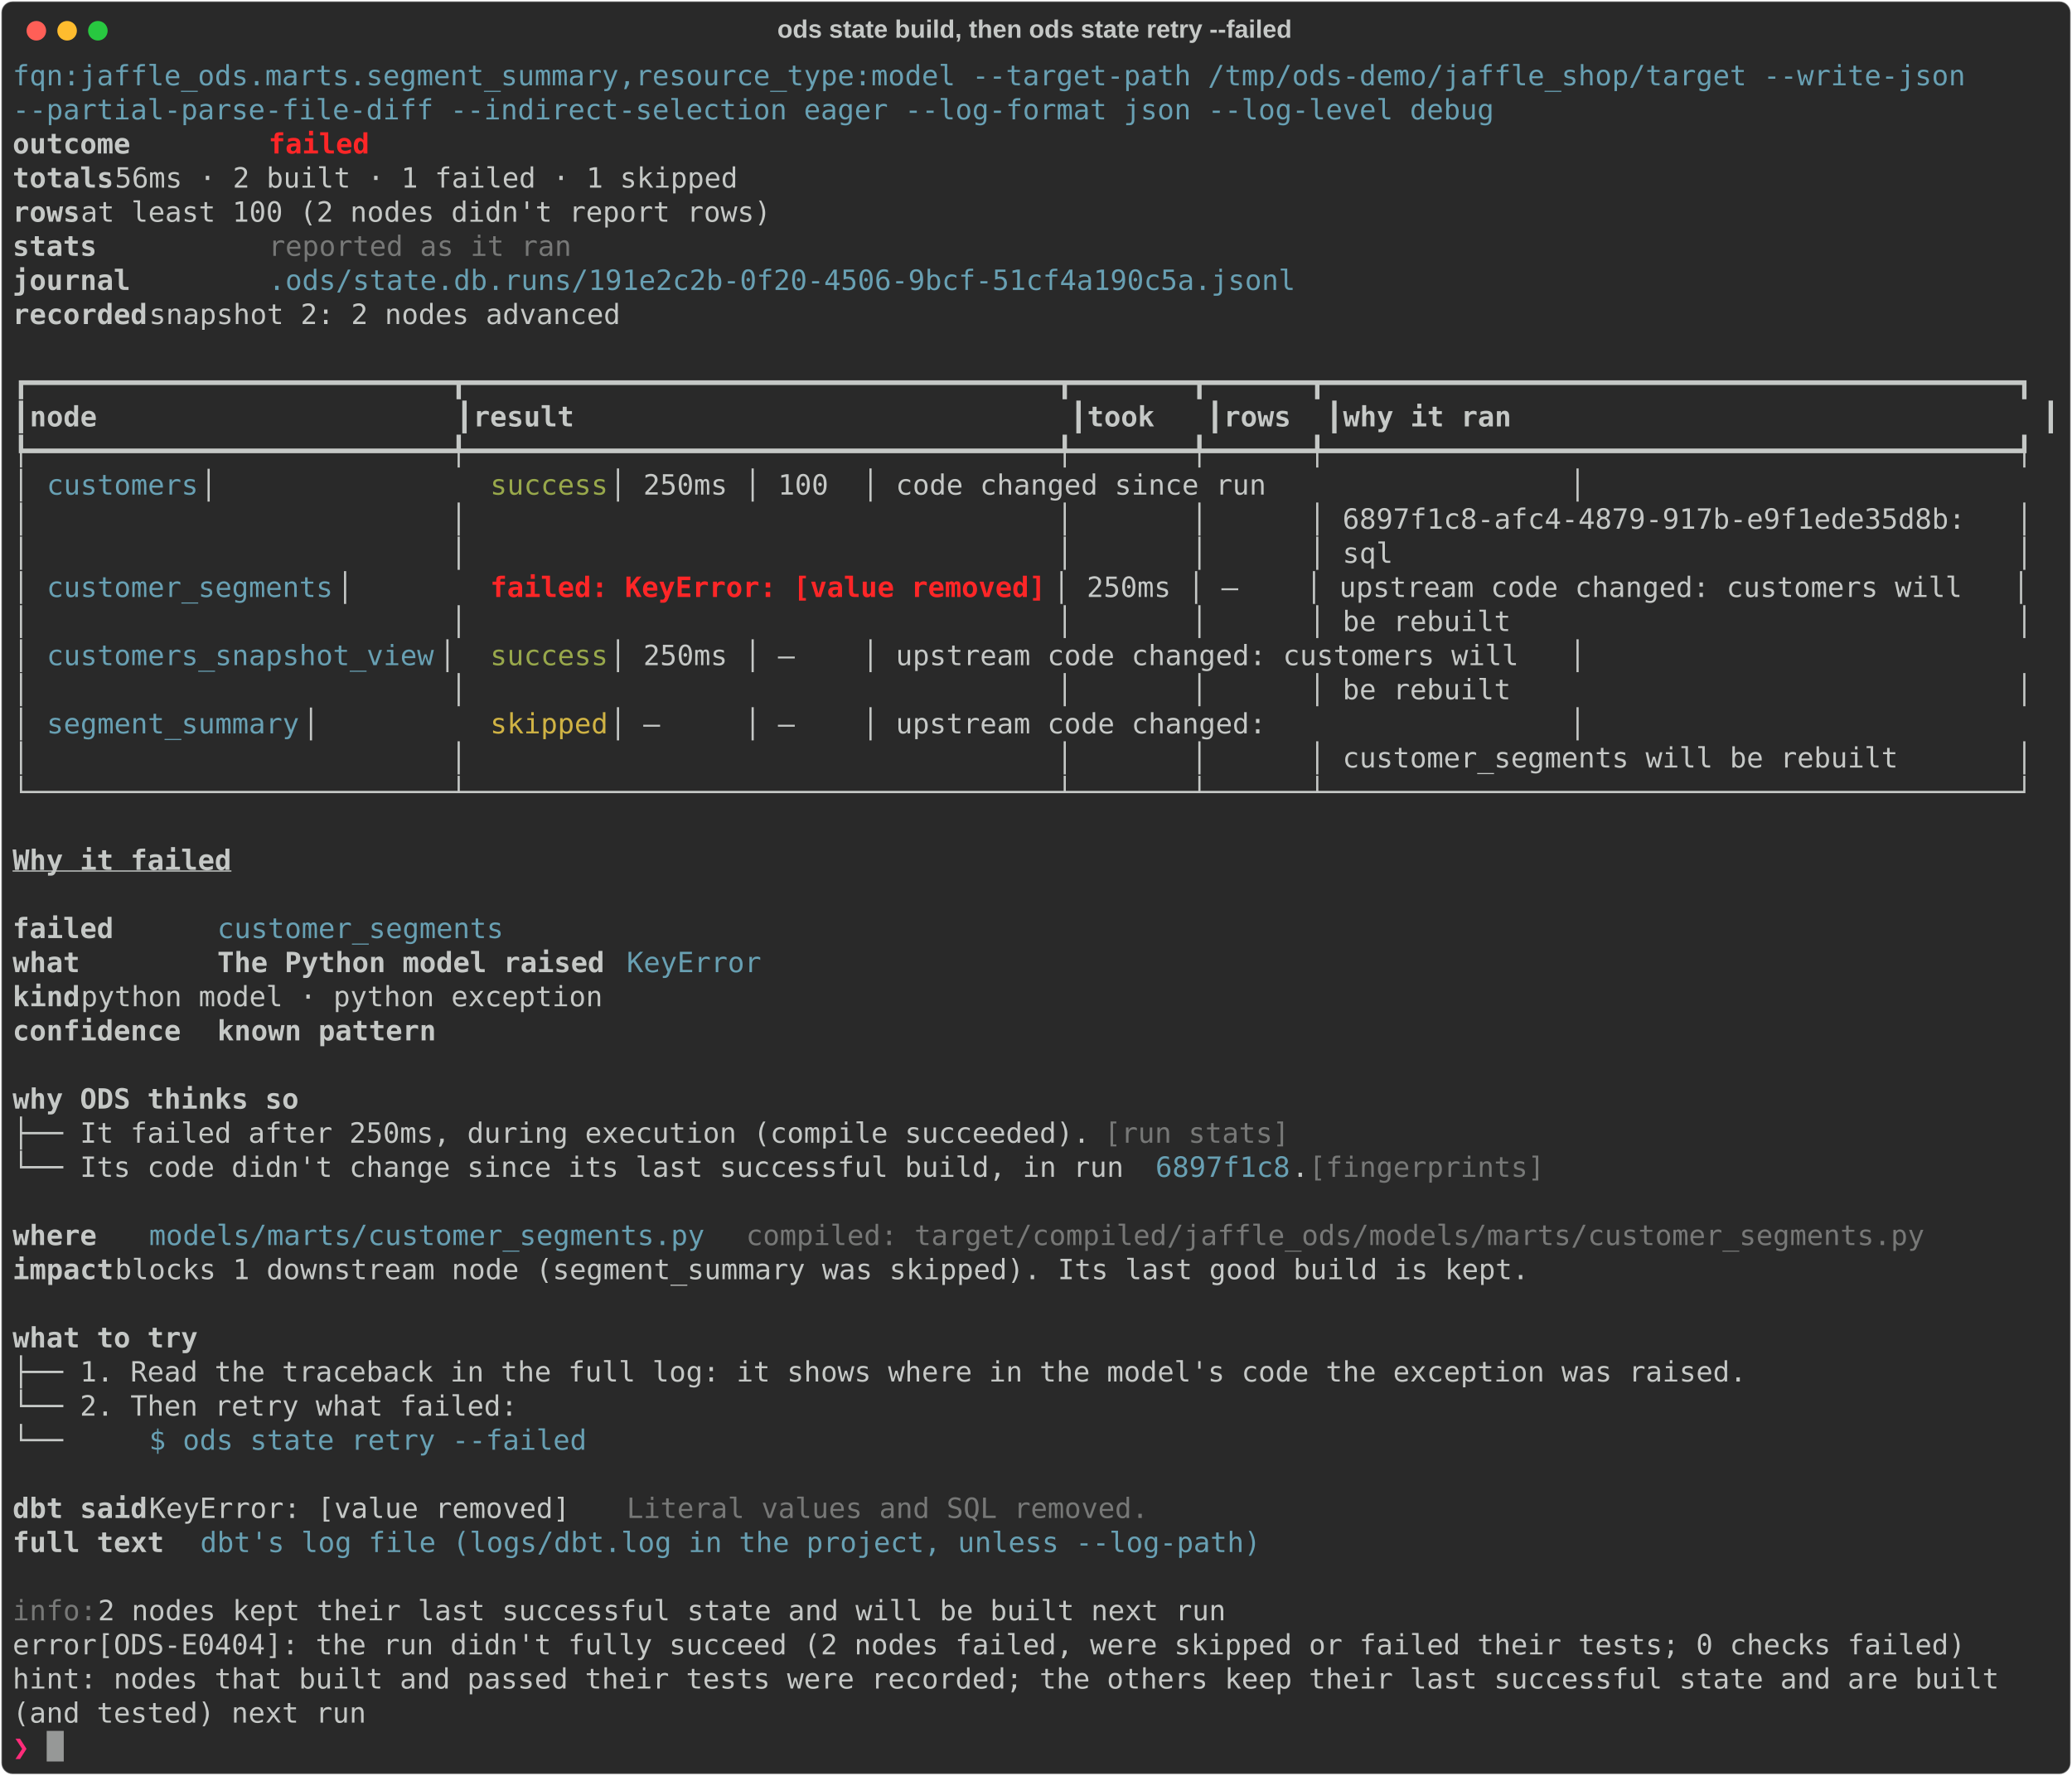
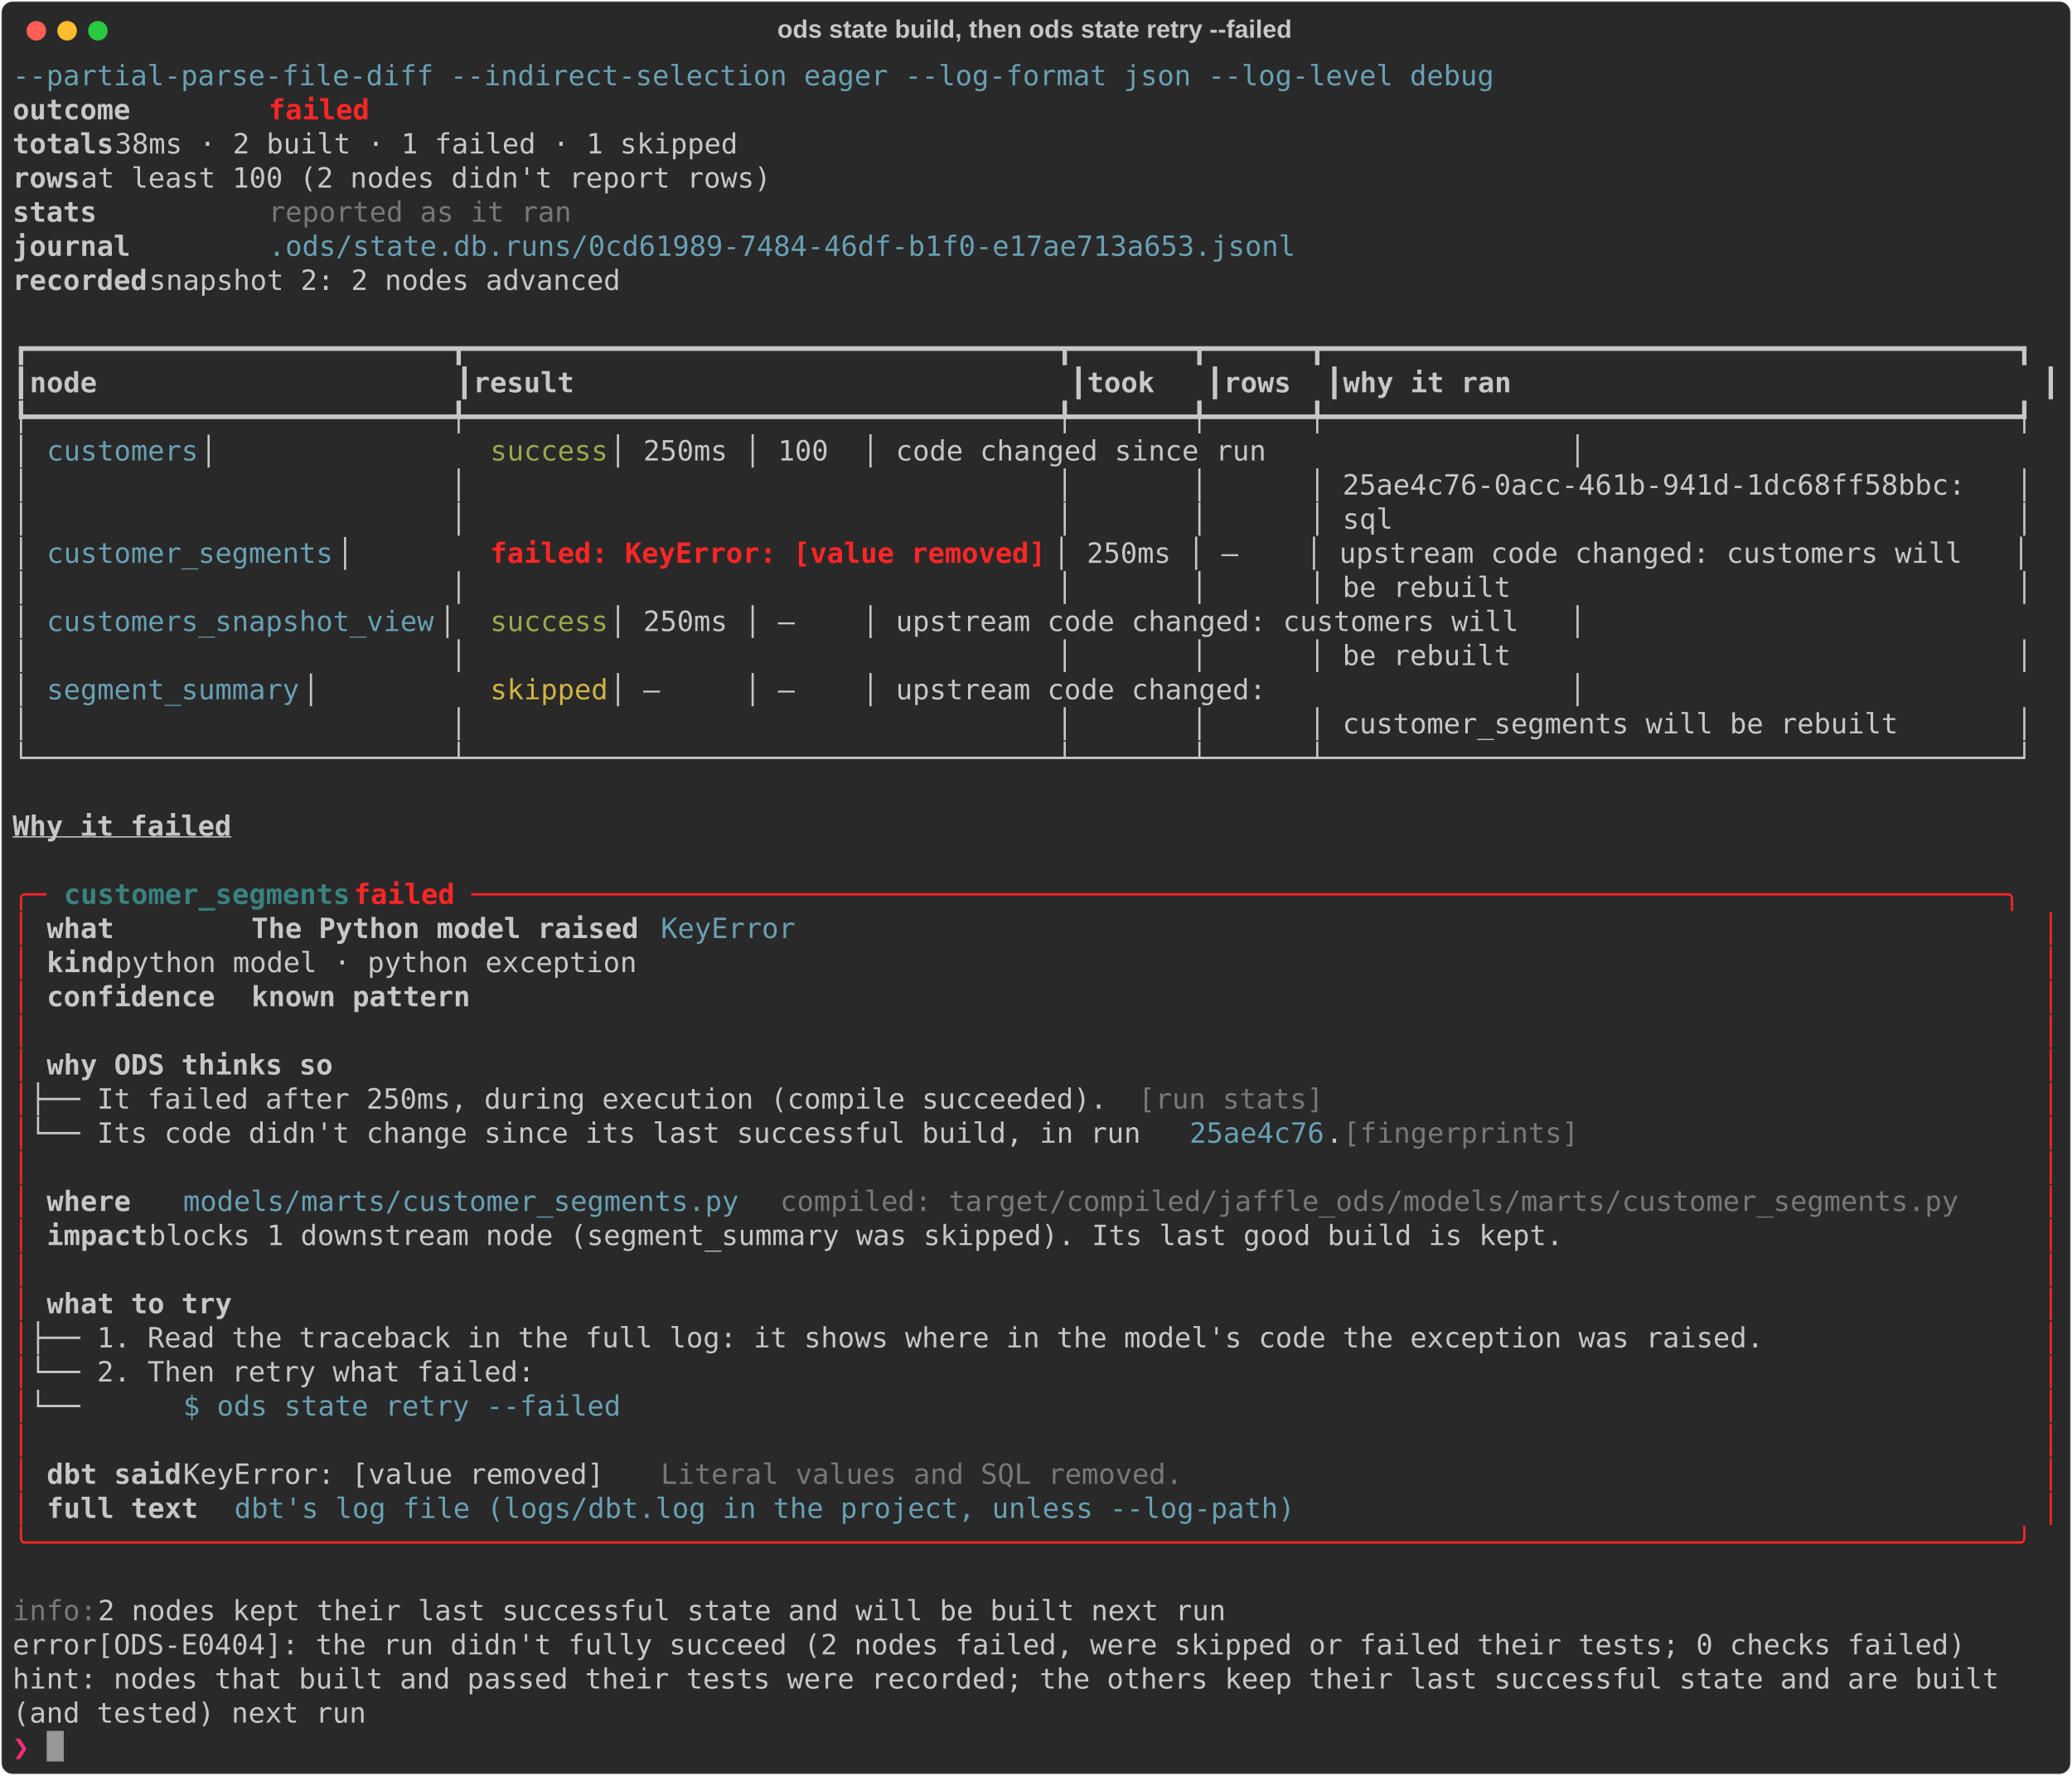
<svg xmlns="http://www.w3.org/2000/svg" class="rich-terminal" viewBox="0 0 1482 1270.0">
  <style>

    @font-face {
        font-family: "Fira Code";
        src: local("FiraCode-Regular"),
                url("https://cdnjs.cloudflare.com/ajax/libs/firacode/6.2.0/woff2/FiraCode-Regular.woff2") format("woff2"),
                url("https://cdnjs.cloudflare.com/ajax/libs/firacode/6.2.0/woff/FiraCode-Regular.woff") format("woff");
        font-style: normal;
        font-weight: 400;
    }
    @font-face {
        font-family: "Fira Code";
        src: local("FiraCode-Bold"),
                url("https://cdnjs.cloudflare.com/ajax/libs/firacode/6.2.0/woff2/FiraCode-Bold.woff2") format("woff2"),
                url("https://cdnjs.cloudflare.com/ajax/libs/firacode/6.2.0/woff/FiraCode-Bold.woff") format("woff");
        font-style: bold;
        font-weight: 700;
    }

    .rich-record-matrix {
        font-family: Fira Code, monospace;
        font-size: 20px;
        line-height: 24.4px;
        font-variant-east-asian: full-width;
    }

    .rich-record-title {
        font-size: 18px;
        font-weight: bold;
        font-family: arial;
    }

    .rich-record-r1 { fill: #68a0b3 }
.rich-record-r2 { fill: #c5c8c6 }
.rich-record-r3 { fill: #c5c8c6;font-weight: bold }
.rich-record-r4 { fill: #ff2627;font-weight: bold }
.rich-record-r5 { fill: #777877 }
.rich-record-r6 { fill: #98a84b }
.rich-record-r7 { fill: #d0b344 }
.rich-record-r8 { fill: #c5c8c6;font-weight: bold;text-decoration: underline; }
- .rich-record-r9 { fill: #ff2c7a;font-weight: bold }
+ .rich-record-r9 { fill: #398280;font-weight: bold }
+ .rich-record-r10 { fill: #ff2c7a;font-weight: bold }
    </style>
  <defs>
    <clipPath id="rich-record-clip-terminal">
      <rect x="0" y="0" width="1463.0" height="1219.0" />
    </clipPath>
    <clipPath id="rich-record-line-0">
      <rect x="0" y="1.5" width="1464" height="24.65" />
    </clipPath>
    <clipPath id="rich-record-line-1">
      <rect x="0" y="25.9" width="1464" height="24.65" />
    </clipPath>
    <clipPath id="rich-record-line-2">
      <rect x="0" y="50.3" width="1464" height="24.65" />
    </clipPath>
    <clipPath id="rich-record-line-3">
      <rect x="0" y="74.7" width="1464" height="24.65" />
    </clipPath>
    <clipPath id="rich-record-line-4">
      <rect x="0" y="99.1" width="1464" height="24.65" />
    </clipPath>
    <clipPath id="rich-record-line-5">
      <rect x="0" y="123.5" width="1464" height="24.65" />
    </clipPath>
    <clipPath id="rich-record-line-6">
      <rect x="0" y="147.9" width="1464" height="24.65" />
    </clipPath>
    <clipPath id="rich-record-line-7">
      <rect x="0" y="172.3" width="1464" height="24.65" />
    </clipPath>
    <clipPath id="rich-record-line-8">
      <rect x="0" y="196.7" width="1464" height="24.65" />
    </clipPath>
    <clipPath id="rich-record-line-9">
      <rect x="0" y="221.1" width="1464" height="24.65" />
    </clipPath>
    <clipPath id="rich-record-line-10">
      <rect x="0" y="245.5" width="1464" height="24.65" />
    </clipPath>
    <clipPath id="rich-record-line-11">
      <rect x="0" y="269.9" width="1464" height="24.65" />
    </clipPath>
    <clipPath id="rich-record-line-12">
      <rect x="0" y="294.3" width="1464" height="24.65" />
    </clipPath>
    <clipPath id="rich-record-line-13">
      <rect x="0" y="318.7" width="1464" height="24.65" />
    </clipPath>
    <clipPath id="rich-record-line-14">
      <rect x="0" y="343.1" width="1464" height="24.65" />
    </clipPath>
    <clipPath id="rich-record-line-15">
      <rect x="0" y="367.5" width="1464" height="24.65" />
    </clipPath>
    <clipPath id="rich-record-line-16">
      <rect x="0" y="391.9" width="1464" height="24.65" />
    </clipPath>
    <clipPath id="rich-record-line-17">
      <rect x="0" y="416.3" width="1464" height="24.65" />
    </clipPath>
    <clipPath id="rich-record-line-18">
      <rect x="0" y="440.7" width="1464" height="24.65" />
    </clipPath>
    <clipPath id="rich-record-line-19">
      <rect x="0" y="465.1" width="1464" height="24.65" />
    </clipPath>
    <clipPath id="rich-record-line-20">
      <rect x="0" y="489.5" width="1464" height="24.65" />
    </clipPath>
    <clipPath id="rich-record-line-21">
      <rect x="0" y="513.9" width="1464" height="24.65" />
    </clipPath>
    <clipPath id="rich-record-line-22">
      <rect x="0" y="538.3" width="1464" height="24.65" />
    </clipPath>
    <clipPath id="rich-record-line-23">
      <rect x="0" y="562.7" width="1464" height="24.65" />
    </clipPath>
    <clipPath id="rich-record-line-24">
      <rect x="0" y="587.1" width="1464" height="24.65" />
    </clipPath>
    <clipPath id="rich-record-line-25">
      <rect x="0" y="611.5" width="1464" height="24.65" />
    </clipPath>
    <clipPath id="rich-record-line-26">
      <rect x="0" y="635.9" width="1464" height="24.65" />
    </clipPath>
    <clipPath id="rich-record-line-27">
      <rect x="0" y="660.3" width="1464" height="24.65" />
    </clipPath>
    <clipPath id="rich-record-line-28">
      <rect x="0" y="684.7" width="1464" height="24.65" />
    </clipPath>
    <clipPath id="rich-record-line-29">
      <rect x="0" y="709.1" width="1464" height="24.65" />
    </clipPath>
    <clipPath id="rich-record-line-30">
      <rect x="0" y="733.5" width="1464" height="24.65" />
    </clipPath>
    <clipPath id="rich-record-line-31">
      <rect x="0" y="757.9" width="1464" height="24.65" />
    </clipPath>
    <clipPath id="rich-record-line-32">
      <rect x="0" y="782.3" width="1464" height="24.65" />
    </clipPath>
    <clipPath id="rich-record-line-33">
      <rect x="0" y="806.7" width="1464" height="24.65" />
    </clipPath>
    <clipPath id="rich-record-line-34">
      <rect x="0" y="831.1" width="1464" height="24.65" />
    </clipPath>
    <clipPath id="rich-record-line-35">
      <rect x="0" y="855.5" width="1464" height="24.65" />
    </clipPath>
    <clipPath id="rich-record-line-36">
      <rect x="0" y="879.9" width="1464" height="24.65" />
    </clipPath>
    <clipPath id="rich-record-line-37">
      <rect x="0" y="904.3" width="1464" height="24.65" />
    </clipPath>
    <clipPath id="rich-record-line-38">
      <rect x="0" y="928.7" width="1464" height="24.65" />
    </clipPath>
    <clipPath id="rich-record-line-39">
      <rect x="0" y="953.1" width="1464" height="24.65" />
    </clipPath>
    <clipPath id="rich-record-line-40">
      <rect x="0" y="977.5" width="1464" height="24.65" />
    </clipPath>
    <clipPath id="rich-record-line-41">
      <rect x="0" y="1001.9" width="1464" height="24.65" />
    </clipPath>
    <clipPath id="rich-record-line-42">
      <rect x="0" y="1026.3" width="1464" height="24.65" />
    </clipPath>
    <clipPath id="rich-record-line-43">
      <rect x="0" y="1050.7" width="1464" height="24.65" />
    </clipPath>
    <clipPath id="rich-record-line-44">
      <rect x="0" y="1075.1" width="1464" height="24.65" />
    </clipPath>
    <clipPath id="rich-record-line-45">
      <rect x="0" y="1099.5" width="1464" height="24.65" />
    </clipPath>
    <clipPath id="rich-record-line-46">
      <rect x="0" y="1123.9" width="1464" height="24.65" />
    </clipPath>
    <clipPath id="rich-record-line-47">
      <rect x="0" y="1148.3" width="1464" height="24.65" />
    </clipPath>
    <clipPath id="rich-record-line-48">
      <rect x="0" y="1172.7" width="1464" height="24.65" />
    </clipPath>
  </defs>
  <rect fill="#292929" stroke="rgba(255,255,255,0.35)" stroke-width="1" x="1" y="1" width="1480" height="1268" rx="8" />
  <text class="rich-record-title" fill="#c5c8c6" text-anchor="middle" x="740" y="27">ods state build, then ods state retry --failed</text>
  <g transform="translate(26,22)">
    <circle cx="0" cy="0" r="7" fill="#ff5f57" />
    <circle cx="22" cy="0" r="7" fill="#febc2e" />
    <circle cx="44" cy="0" r="7" fill="#28c840" />
  </g>
  <g transform="translate(9, 41)" clip-path="url(#rich-record-clip-terminal)">
    <g class="rich-record-matrix">
-       <text class="rich-record-r1" x="0" y="20" textLength="1427.4" clip-path="url(#rich-record-line-0)">fqn:jaffle_ods.marts.segment_summary,resource_type:model --target-path /tmp/ods-demo/jaffle_shop/target --write-json </text>
+       <text class="rich-record-r1" x="0" y="20" textLength="1073.6" clip-path="url(#rich-record-line-0)">--partial-parse-file-diff --indirect-selection eager --log-format json --log-level debug</text>
      <text class="rich-record-r2" x="1464" y="20" textLength="12.2" clip-path="url(#rich-record-line-0)">
</text>
-       <text class="rich-record-r1" x="0" y="44.4" textLength="1073.6" clip-path="url(#rich-record-line-1)">--partial-parse-file-diff --indirect-selection eager --log-format json --log-level debug</text>
+       <text class="rich-record-r3" x="0" y="44.4" textLength="85.4" clip-path="url(#rich-record-line-1)">outcome</text>
+       <text class="rich-record-r4" x="183" y="44.4" textLength="73.2" clip-path="url(#rich-record-line-1)">failed</text>
      <text class="rich-record-r2" x="1464" y="44.4" textLength="12.2" clip-path="url(#rich-record-line-1)">
</text>
-       <text class="rich-record-r3" x="0" y="68.8" textLength="85.4" clip-path="url(#rich-record-line-2)">outcome</text>
-       <text class="rich-record-r4" x="183" y="68.8" textLength="73.2" clip-path="url(#rich-record-line-2)">failed</text>
+       <text class="rich-record-r3" x="0" y="68.8" textLength="73.2" clip-path="url(#rich-record-line-2)">totals</text>
+       <text class="rich-record-r2" x="73.2" y="68.8" textLength="1390.8" clip-path="url(#rich-record-line-2)">         38ms · 2 built · 1 failed · 1 skipped                                                                    </text>
      <text class="rich-record-r2" x="1464" y="68.8" textLength="12.2" clip-path="url(#rich-record-line-2)">
</text>
-       <text class="rich-record-r3" x="0" y="93.2" textLength="73.2" clip-path="url(#rich-record-line-3)">totals</text>
-       <text class="rich-record-r2" x="73.2" y="93.2" textLength="1390.8" clip-path="url(#rich-record-line-3)">         56ms · 2 built · 1 failed · 1 skipped                                                                    </text>
+       <text class="rich-record-r3" x="0" y="93.2" textLength="48.8" clip-path="url(#rich-record-line-3)">rows</text>
+       <text class="rich-record-r2" x="48.8" y="93.2" textLength="1415.2" clip-path="url(#rich-record-line-3)">           at least 100 (2 nodes didn't report rows)                                                                </text>
      <text class="rich-record-r2" x="1464" y="93.2" textLength="12.2" clip-path="url(#rich-record-line-3)">
</text>
-       <text class="rich-record-r3" x="0" y="117.6" textLength="48.8" clip-path="url(#rich-record-line-4)">rows</text>
-       <text class="rich-record-r2" x="48.8" y="117.6" textLength="1415.2" clip-path="url(#rich-record-line-4)">           at least 100 (2 nodes didn't report rows)                                                                </text>
+       <text class="rich-record-r3" x="0" y="117.6" textLength="61" clip-path="url(#rich-record-line-4)">stats</text>
+       <text class="rich-record-r5" x="183" y="117.6" textLength="219.6" clip-path="url(#rich-record-line-4)">reported as it ran</text>
      <text class="rich-record-r2" x="1464" y="117.6" textLength="12.2" clip-path="url(#rich-record-line-4)">
</text>
-       <text class="rich-record-r3" x="0" y="142" textLength="61" clip-path="url(#rich-record-line-5)">stats</text>
-       <text class="rich-record-r5" x="183" y="142" textLength="219.6" clip-path="url(#rich-record-line-5)">reported as it ran</text>
+       <text class="rich-record-r3" x="0" y="142" textLength="85.4" clip-path="url(#rich-record-line-5)">journal</text>
+       <text class="rich-record-r1" x="183" y="142" textLength="744.2" clip-path="url(#rich-record-line-5)">.ods/state.db.runs/0cd61989-7484-46df-b1f0-e17ae713a653.jsonl</text>
      <text class="rich-record-r2" x="1464" y="142" textLength="12.2" clip-path="url(#rich-record-line-5)">
</text>
-       <text class="rich-record-r3" x="0" y="166.4" textLength="85.4" clip-path="url(#rich-record-line-6)">journal</text>
-       <text class="rich-record-r1" x="183" y="166.4" textLength="744.2" clip-path="url(#rich-record-line-6)">.ods/state.db.runs/191e2c2b-0f20-4506-9bcf-51cf4a190c5a.jsonl</text>
+       <text class="rich-record-r3" x="0" y="166.4" textLength="97.6" clip-path="url(#rich-record-line-6)">recorded</text>
+       <text class="rich-record-r2" x="97.6" y="166.4" textLength="1366.4" clip-path="url(#rich-record-line-6)">       snapshot 2: 2 nodes advanced                                                                             </text>
      <text class="rich-record-r2" x="1464" y="166.4" textLength="12.2" clip-path="url(#rich-record-line-6)">
</text>
-       <text class="rich-record-r3" x="0" y="190.8" textLength="97.6" clip-path="url(#rich-record-line-7)">recorded</text>
-       <text class="rich-record-r2" x="97.6" y="190.8" textLength="1366.4" clip-path="url(#rich-record-line-7)">       snapshot 2: 2 nodes advanced                                                                             </text>
      <text class="rich-record-r2" x="1464" y="190.8" textLength="12.2" clip-path="url(#rich-record-line-7)">
</text>
+       <text class="rich-record-r2" x="0" y="215.2" textLength="1464" clip-path="url(#rich-record-line-8)">┏━━━━━━━━━━━━━━━━━━━━━━━━━┳━━━━━━━━━━━━━━━━━━━━━━━━━━━━━━━━━━━┳━━━━━━━┳━━━━━━┳━━━━━━━━━━━━━━━━━━━━━━━━━━━━━━━━━━━━━━━━━┓</text>
      <text class="rich-record-r2" x="1464" y="215.2" textLength="12.2" clip-path="url(#rich-record-line-8)">
</text>
-       <text class="rich-record-r2" x="0" y="239.6" textLength="1464" clip-path="url(#rich-record-line-9)">┏━━━━━━━━━━━━━━━━━━━━━━━━━┳━━━━━━━━━━━━━━━━━━━━━━━━━━━━━━━━━━━┳━━━━━━━┳━━━━━━┳━━━━━━━━━━━━━━━━━━━━━━━━━━━━━━━━━━━━━━━━━┓</text>
+       <text class="rich-record-r2" x="0" y="239.6" textLength="12.2" clip-path="url(#rich-record-line-9)">┃</text>
+       <text class="rich-record-r3" x="12.2" y="239.6" textLength="305" clip-path="url(#rich-record-line-9)"> node                    </text>
+       <text class="rich-record-r2" x="317.2" y="239.6" textLength="12.2" clip-path="url(#rich-record-line-9)">┃</text>
+       <text class="rich-record-r3" x="329.4" y="239.6" textLength="427" clip-path="url(#rich-record-line-9)"> result                            </text>
+       <text class="rich-record-r2" x="756.4" y="239.6" textLength="12.2" clip-path="url(#rich-record-line-9)">┃</text>
+       <text class="rich-record-r3" x="768.6" y="239.6" textLength="85.4" clip-path="url(#rich-record-line-9)"> took  </text>
+       <text class="rich-record-r2" x="854" y="239.6" textLength="12.2" clip-path="url(#rich-record-line-9)">┃</text>
+       <text class="rich-record-r3" x="866.2" y="239.6" textLength="73.2" clip-path="url(#rich-record-line-9)"> rows </text>
+       <text class="rich-record-r2" x="939.4" y="239.6" textLength="12.2" clip-path="url(#rich-record-line-9)">┃</text>
+       <text class="rich-record-r3" x="951.6" y="239.6" textLength="500.2" clip-path="url(#rich-record-line-9)"> why it ran                              </text>
+       <text class="rich-record-r2" x="1451.8" y="239.6" textLength="12.2" clip-path="url(#rich-record-line-9)">┃</text>
      <text class="rich-record-r2" x="1464" y="239.6" textLength="12.2" clip-path="url(#rich-record-line-9)">
</text>
-       <text class="rich-record-r2" x="0" y="264" textLength="12.2" clip-path="url(#rich-record-line-10)">┃</text>
-       <text class="rich-record-r3" x="12.2" y="264" textLength="305" clip-path="url(#rich-record-line-10)"> node                    </text>
-       <text class="rich-record-r2" x="317.2" y="264" textLength="12.2" clip-path="url(#rich-record-line-10)">┃</text>
-       <text class="rich-record-r3" x="329.4" y="264" textLength="427" clip-path="url(#rich-record-line-10)"> result                            </text>
-       <text class="rich-record-r2" x="756.4" y="264" textLength="12.2" clip-path="url(#rich-record-line-10)">┃</text>
-       <text class="rich-record-r3" x="768.6" y="264" textLength="85.4" clip-path="url(#rich-record-line-10)"> took  </text>
-       <text class="rich-record-r2" x="854" y="264" textLength="12.2" clip-path="url(#rich-record-line-10)">┃</text>
-       <text class="rich-record-r3" x="866.2" y="264" textLength="73.2" clip-path="url(#rich-record-line-10)"> rows </text>
-       <text class="rich-record-r2" x="939.4" y="264" textLength="12.2" clip-path="url(#rich-record-line-10)">┃</text>
-       <text class="rich-record-r3" x="951.6" y="264" textLength="500.2" clip-path="url(#rich-record-line-10)"> why it ran                              </text>
-       <text class="rich-record-r2" x="1451.8" y="264" textLength="12.2" clip-path="url(#rich-record-line-10)">┃</text>
+       <text class="rich-record-r2" x="0" y="264" textLength="1464" clip-path="url(#rich-record-line-10)">┡━━━━━━━━━━━━━━━━━━━━━━━━━╇━━━━━━━━━━━━━━━━━━━━━━━━━━━━━━━━━━━╇━━━━━━━╇━━━━━━╇━━━━━━━━━━━━━━━━━━━━━━━━━━━━━━━━━━━━━━━━━┩</text>
      <text class="rich-record-r2" x="1464" y="264" textLength="12.2" clip-path="url(#rich-record-line-10)">
</text>
-       <text class="rich-record-r2" x="0" y="288.4" textLength="1464" clip-path="url(#rich-record-line-11)">┡━━━━━━━━━━━━━━━━━━━━━━━━━╇━━━━━━━━━━━━━━━━━━━━━━━━━━━━━━━━━━━╇━━━━━━━╇━━━━━━╇━━━━━━━━━━━━━━━━━━━━━━━━━━━━━━━━━━━━━━━━━┩</text>
+       <text class="rich-record-r2" x="0" y="288.4" textLength="24.4" clip-path="url(#rich-record-line-11)">│ </text>
+       <text class="rich-record-r1" x="24.4" y="288.4" textLength="109.8" clip-path="url(#rich-record-line-11)">customers</text>
+       <text class="rich-record-r2" x="134.2" y="288.4" textLength="207.4" clip-path="url(#rich-record-line-11)">               │ </text>
+       <text class="rich-record-r6" x="341.6" y="288.4" textLength="85.4" clip-path="url(#rich-record-line-11)">success</text>
+       <text class="rich-record-r2" x="427" y="288.4" textLength="1037" clip-path="url(#rich-record-line-11)">                           │ 250ms │ 100  │ code changed since run                  │</text>
      <text class="rich-record-r2" x="1464" y="288.4" textLength="12.2" clip-path="url(#rich-record-line-11)">
</text>
-       <text class="rich-record-r2" x="0" y="312.8" textLength="24.4" clip-path="url(#rich-record-line-12)">│ </text>
-       <text class="rich-record-r1" x="24.4" y="312.8" textLength="109.8" clip-path="url(#rich-record-line-12)">customers</text>
-       <text class="rich-record-r2" x="134.2" y="312.8" textLength="207.4" clip-path="url(#rich-record-line-12)">               │ </text>
-       <text class="rich-record-r6" x="341.6" y="312.8" textLength="85.4" clip-path="url(#rich-record-line-12)">success</text>
-       <text class="rich-record-r2" x="427" y="312.8" textLength="1037" clip-path="url(#rich-record-line-12)">                           │ 250ms │ 100  │ code changed since run                  │</text>
+       <text class="rich-record-r2" x="0" y="312.8" textLength="1464" clip-path="url(#rich-record-line-12)">│                         │                                   │       │      │ 25ae4c76-0acc-461b-941d-1dc68ff58bbc:   │</text>
      <text class="rich-record-r2" x="1464" y="312.8" textLength="12.2" clip-path="url(#rich-record-line-12)">
</text>
-       <text class="rich-record-r2" x="0" y="337.2" textLength="1464" clip-path="url(#rich-record-line-13)">│                         │                                   │       │      │ 6897f1c8-afc4-4879-917b-e9f1ede35d8b:   │</text>
+       <text class="rich-record-r2" x="0" y="337.2" textLength="1464" clip-path="url(#rich-record-line-13)">│                         │                                   │       │      │ sql                                     │</text>
      <text class="rich-record-r2" x="1464" y="337.2" textLength="12.2" clip-path="url(#rich-record-line-13)">
</text>
-       <text class="rich-record-r2" x="0" y="361.6" textLength="1464" clip-path="url(#rich-record-line-14)">│                         │                                   │       │      │ sql                                     │</text>
+       <text class="rich-record-r2" x="0" y="361.6" textLength="24.4" clip-path="url(#rich-record-line-14)">│ </text>
+       <text class="rich-record-r1" x="24.4" y="361.6" textLength="207.4" clip-path="url(#rich-record-line-14)">customer_segments</text>
+       <text class="rich-record-r2" x="231.8" y="361.6" textLength="109.8" clip-path="url(#rich-record-line-14)">       │ </text>
+       <text class="rich-record-r4" x="341.6" y="361.6" textLength="402.6" clip-path="url(#rich-record-line-14)">failed: KeyError: [value removed]</text>
+       <text class="rich-record-r2" x="744.2" y="361.6" textLength="719.8" clip-path="url(#rich-record-line-14)"> │ 250ms │ —    │ upstream code changed: customers will   │</text>
      <text class="rich-record-r2" x="1464" y="361.6" textLength="12.2" clip-path="url(#rich-record-line-14)">
</text>
-       <text class="rich-record-r2" x="0" y="386" textLength="24.4" clip-path="url(#rich-record-line-15)">│ </text>
-       <text class="rich-record-r1" x="24.4" y="386" textLength="207.4" clip-path="url(#rich-record-line-15)">customer_segments</text>
-       <text class="rich-record-r2" x="231.8" y="386" textLength="109.8" clip-path="url(#rich-record-line-15)">       │ </text>
-       <text class="rich-record-r4" x="341.6" y="386" textLength="402.6" clip-path="url(#rich-record-line-15)">failed: KeyError: [value removed]</text>
-       <text class="rich-record-r2" x="744.2" y="386" textLength="719.8" clip-path="url(#rich-record-line-15)"> │ 250ms │ —    │ upstream code changed: customers will   │</text>
+       <text class="rich-record-r2" x="0" y="386" textLength="1464" clip-path="url(#rich-record-line-15)">│                         │                                   │       │      │ be rebuilt                              │</text>
      <text class="rich-record-r2" x="1464" y="386" textLength="12.2" clip-path="url(#rich-record-line-15)">
</text>
-       <text class="rich-record-r2" x="0" y="410.4" textLength="1464" clip-path="url(#rich-record-line-16)">│                         │                                   │       │      │ be rebuilt                              │</text>
+       <text class="rich-record-r2" x="0" y="410.4" textLength="24.4" clip-path="url(#rich-record-line-16)">│ </text>
+       <text class="rich-record-r1" x="24.4" y="410.4" textLength="280.6" clip-path="url(#rich-record-line-16)">customers_snapshot_view</text>
+       <text class="rich-record-r2" x="305" y="410.4" textLength="36.6" clip-path="url(#rich-record-line-16)"> │ </text>
+       <text class="rich-record-r6" x="341.6" y="410.4" textLength="85.4" clip-path="url(#rich-record-line-16)">success</text>
+       <text class="rich-record-r2" x="427" y="410.4" textLength="1037" clip-path="url(#rich-record-line-16)">                           │ 250ms │ —    │ upstream code changed: customers will   │</text>
      <text class="rich-record-r2" x="1464" y="410.4" textLength="12.2" clip-path="url(#rich-record-line-16)">
</text>
-       <text class="rich-record-r2" x="0" y="434.8" textLength="24.4" clip-path="url(#rich-record-line-17)">│ </text>
-       <text class="rich-record-r1" x="24.4" y="434.8" textLength="280.6" clip-path="url(#rich-record-line-17)">customers_snapshot_view</text>
-       <text class="rich-record-r2" x="305" y="434.8" textLength="36.6" clip-path="url(#rich-record-line-17)"> │ </text>
-       <text class="rich-record-r6" x="341.6" y="434.8" textLength="85.4" clip-path="url(#rich-record-line-17)">success</text>
-       <text class="rich-record-r2" x="427" y="434.8" textLength="1037" clip-path="url(#rich-record-line-17)">                           │ 250ms │ —    │ upstream code changed: customers will   │</text>
+       <text class="rich-record-r2" x="0" y="434.8" textLength="1464" clip-path="url(#rich-record-line-17)">│                         │                                   │       │      │ be rebuilt                              │</text>
      <text class="rich-record-r2" x="1464" y="434.8" textLength="12.2" clip-path="url(#rich-record-line-17)">
</text>
-       <text class="rich-record-r2" x="0" y="459.2" textLength="1464" clip-path="url(#rich-record-line-18)">│                         │                                   │       │      │ be rebuilt                              │</text>
+       <text class="rich-record-r2" x="0" y="459.2" textLength="24.4" clip-path="url(#rich-record-line-18)">│ </text>
+       <text class="rich-record-r1" x="24.4" y="459.2" textLength="183" clip-path="url(#rich-record-line-18)">segment_summary</text>
+       <text class="rich-record-r2" x="207.4" y="459.2" textLength="134.2" clip-path="url(#rich-record-line-18)">         │ </text>
+       <text class="rich-record-r7" x="341.6" y="459.2" textLength="85.4" clip-path="url(#rich-record-line-18)">skipped</text>
+       <text class="rich-record-r2" x="427" y="459.2" textLength="1037" clip-path="url(#rich-record-line-18)">                           │ —     │ —    │ upstream code changed:                  │</text>
      <text class="rich-record-r2" x="1464" y="459.2" textLength="12.2" clip-path="url(#rich-record-line-18)">
</text>
-       <text class="rich-record-r2" x="0" y="483.6" textLength="24.4" clip-path="url(#rich-record-line-19)">│ </text>
-       <text class="rich-record-r1" x="24.4" y="483.6" textLength="183" clip-path="url(#rich-record-line-19)">segment_summary</text>
-       <text class="rich-record-r2" x="207.4" y="483.6" textLength="134.2" clip-path="url(#rich-record-line-19)">         │ </text>
-       <text class="rich-record-r7" x="341.6" y="483.6" textLength="85.4" clip-path="url(#rich-record-line-19)">skipped</text>
-       <text class="rich-record-r2" x="427" y="483.6" textLength="1037" clip-path="url(#rich-record-line-19)">                           │ —     │ —    │ upstream code changed:                  │</text>
+       <text class="rich-record-r2" x="0" y="483.6" textLength="1464" clip-path="url(#rich-record-line-19)">│                         │                                   │       │      │ customer_segments will be rebuilt       │</text>
      <text class="rich-record-r2" x="1464" y="483.6" textLength="12.2" clip-path="url(#rich-record-line-19)">
</text>
-       <text class="rich-record-r2" x="0" y="508" textLength="1464" clip-path="url(#rich-record-line-20)">│                         │                                   │       │      │ customer_segments will be rebuilt       │</text>
+       <text class="rich-record-r2" x="0" y="508" textLength="1464" clip-path="url(#rich-record-line-20)">└─────────────────────────┴───────────────────────────────────┴───────┴──────┴─────────────────────────────────────────┘</text>
      <text class="rich-record-r2" x="1464" y="508" textLength="12.2" clip-path="url(#rich-record-line-20)">
</text>
-       <text class="rich-record-r2" x="0" y="532.4" textLength="1464" clip-path="url(#rich-record-line-21)">└─────────────────────────┴───────────────────────────────────┴───────┴──────┴─────────────────────────────────────────┘</text>
      <text class="rich-record-r2" x="1464" y="532.4" textLength="12.2" clip-path="url(#rich-record-line-21)">
</text>
+       <text class="rich-record-r8" x="0" y="556.8" textLength="158.6" clip-path="url(#rich-record-line-22)">Why it failed</text>
      <text class="rich-record-r2" x="1464" y="556.8" textLength="12.2" clip-path="url(#rich-record-line-22)">
</text>
-       <text class="rich-record-r8" x="0" y="581.2" textLength="158.6" clip-path="url(#rich-record-line-23)">Why it failed</text>
      <text class="rich-record-r2" x="1464" y="581.2" textLength="12.2" clip-path="url(#rich-record-line-23)">
</text>
+       <text class="rich-record-r4" x="0" y="605.6" textLength="36.6" clip-path="url(#rich-record-line-24)">╭─ </text>
+       <text class="rich-record-r9" x="36.6" y="605.6" textLength="207.4" clip-path="url(#rich-record-line-24)">customer_segments</text>
+       <text class="rich-record-r4" x="244" y="605.6" textLength="1220" clip-path="url(#rich-record-line-24)"> failed ───────────────────────────────────────────────────────────────────────────────────────────╮</text>
      <text class="rich-record-r2" x="1464" y="605.6" textLength="12.2" clip-path="url(#rich-record-line-24)">
</text>
-       <text class="rich-record-r3" x="0" y="630" textLength="73.2" clip-path="url(#rich-record-line-25)">failed</text>
-       <text class="rich-record-r1" x="146.4" y="630" textLength="207.4" clip-path="url(#rich-record-line-25)">customer_segments</text>
+       <text class="rich-record-r4" x="0" y="630" textLength="12.2" clip-path="url(#rich-record-line-25)">│</text>
+       <text class="rich-record-r3" x="24.4" y="630" textLength="48.8" clip-path="url(#rich-record-line-25)">what</text>
+       <text class="rich-record-r3" x="170.8" y="630" textLength="292.8" clip-path="url(#rich-record-line-25)">The Python model raised </text>
+       <text class="rich-record-r1" x="463.6" y="630" textLength="97.6" clip-path="url(#rich-record-line-25)">KeyError</text>
+       <text class="rich-record-r4" x="1451.8" y="630" textLength="12.2" clip-path="url(#rich-record-line-25)">│</text>
      <text class="rich-record-r2" x="1464" y="630" textLength="12.2" clip-path="url(#rich-record-line-25)">
</text>
-       <text class="rich-record-r3" x="0" y="654.4" textLength="48.8" clip-path="url(#rich-record-line-26)">what</text>
-       <text class="rich-record-r3" x="146.4" y="654.4" textLength="292.8" clip-path="url(#rich-record-line-26)">The Python model raised </text>
-       <text class="rich-record-r1" x="439.2" y="654.4" textLength="97.6" clip-path="url(#rich-record-line-26)">KeyError</text>
+       <text class="rich-record-r4" x="0" y="654.4" textLength="12.2" clip-path="url(#rich-record-line-26)">│</text>
+       <text class="rich-record-r3" x="24.4" y="654.4" textLength="48.8" clip-path="url(#rich-record-line-26)">kind</text>
+       <text class="rich-record-r2" x="73.2" y="654.4" textLength="1378.6" clip-path="url(#rich-record-line-26)">        python model · python exception                                                                          </text>
+       <text class="rich-record-r4" x="1451.8" y="654.4" textLength="12.2" clip-path="url(#rich-record-line-26)">│</text>
      <text class="rich-record-r2" x="1464" y="654.4" textLength="12.2" clip-path="url(#rich-record-line-26)">
</text>
-       <text class="rich-record-r3" x="0" y="678.8" textLength="48.8" clip-path="url(#rich-record-line-27)">kind</text>
-       <text class="rich-record-r2" x="48.8" y="678.8" textLength="1415.2" clip-path="url(#rich-record-line-27)">        python model · python exception                                                                             </text>
+       <text class="rich-record-r4" x="0" y="678.8" textLength="12.2" clip-path="url(#rich-record-line-27)">│</text>
+       <text class="rich-record-r3" x="24.4" y="678.8" textLength="122" clip-path="url(#rich-record-line-27)">confidence</text>
+       <text class="rich-record-r3" x="170.8" y="678.8" textLength="158.6" clip-path="url(#rich-record-line-27)">known pattern</text>
+       <text class="rich-record-r4" x="1451.8" y="678.8" textLength="12.2" clip-path="url(#rich-record-line-27)">│</text>
      <text class="rich-record-r2" x="1464" y="678.8" textLength="12.2" clip-path="url(#rich-record-line-27)">
</text>
-       <text class="rich-record-r3" x="0" y="703.2" textLength="122" clip-path="url(#rich-record-line-28)">confidence</text>
-       <text class="rich-record-r3" x="146.4" y="703.2" textLength="158.6" clip-path="url(#rich-record-line-28)">known pattern</text>
+       <text class="rich-record-r4" x="0" y="703.2" textLength="12.2" clip-path="url(#rich-record-line-28)">│</text>
+       <text class="rich-record-r4" x="1451.8" y="703.2" textLength="12.2" clip-path="url(#rich-record-line-28)">│</text>
      <text class="rich-record-r2" x="1464" y="703.2" textLength="12.2" clip-path="url(#rich-record-line-28)">
</text>
+       <text class="rich-record-r4" x="0" y="727.6" textLength="12.2" clip-path="url(#rich-record-line-29)">│</text>
+       <text class="rich-record-r3" x="24.4" y="727.6" textLength="207.4" clip-path="url(#rich-record-line-29)">why ODS thinks so</text>
+       <text class="rich-record-r4" x="1451.8" y="727.6" textLength="12.2" clip-path="url(#rich-record-line-29)">│</text>
      <text class="rich-record-r2" x="1464" y="727.6" textLength="12.2" clip-path="url(#rich-record-line-29)">
</text>
-       <text class="rich-record-r3" x="0" y="752" textLength="207.4" clip-path="url(#rich-record-line-30)">why ODS thinks so</text>
+       <text class="rich-record-r4" x="0" y="752" textLength="12.2" clip-path="url(#rich-record-line-30)">│</text>
+       <text class="rich-record-r2" x="12.2" y="752" textLength="793" clip-path="url(#rich-record-line-30)"> ├── It failed after 250ms, during execution (compile succeeded).</text>
+       <text class="rich-record-r5" x="805.2" y="752" textLength="158.6" clip-path="url(#rich-record-line-30)">  [run stats]</text>
+       <text class="rich-record-r4" x="1451.8" y="752" textLength="12.2" clip-path="url(#rich-record-line-30)">│</text>
      <text class="rich-record-r2" x="1464" y="752" textLength="12.2" clip-path="url(#rich-record-line-30)">
</text>
-       <text class="rich-record-r2" x="0" y="776.4" textLength="780.8" clip-path="url(#rich-record-line-31)">├── It failed after 250ms, during execution (compile succeeded).</text>
-       <text class="rich-record-r5" x="780.8" y="776.4" textLength="158.6" clip-path="url(#rich-record-line-31)">  [run stats]</text>
+       <text class="rich-record-r4" x="0" y="776.4" textLength="12.2" clip-path="url(#rich-record-line-31)">│</text>
+       <text class="rich-record-r2" x="12.2" y="776.4" textLength="829.6" clip-path="url(#rich-record-line-31)"> └── Its code didn't change since its last successful build, in run </text>
+       <text class="rich-record-r1" x="841.8" y="776.4" textLength="97.6" clip-path="url(#rich-record-line-31)">25ae4c76</text>
+       <text class="rich-record-r2" x="939.4" y="776.4" textLength="12.2" clip-path="url(#rich-record-line-31)">.</text>
+       <text class="rich-record-r5" x="951.6" y="776.4" textLength="195.2" clip-path="url(#rich-record-line-31)">  [fingerprints]</text>
+       <text class="rich-record-r4" x="1451.8" y="776.4" textLength="12.2" clip-path="url(#rich-record-line-31)">│</text>
      <text class="rich-record-r2" x="1464" y="776.4" textLength="12.2" clip-path="url(#rich-record-line-31)">
</text>
-       <text class="rich-record-r2" x="0" y="800.8" textLength="817.4" clip-path="url(#rich-record-line-32)">└── Its code didn't change since its last successful build, in run </text>
-       <text class="rich-record-r1" x="817.4" y="800.8" textLength="97.6" clip-path="url(#rich-record-line-32)">6897f1c8</text>
-       <text class="rich-record-r2" x="915" y="800.8" textLength="12.2" clip-path="url(#rich-record-line-32)">.</text>
-       <text class="rich-record-r5" x="927.2" y="800.8" textLength="195.2" clip-path="url(#rich-record-line-32)">  [fingerprints]</text>
+       <text class="rich-record-r4" x="0" y="800.8" textLength="12.2" clip-path="url(#rich-record-line-32)">│</text>
+       <text class="rich-record-r4" x="1451.8" y="800.8" textLength="12.2" clip-path="url(#rich-record-line-32)">│</text>
      <text class="rich-record-r2" x="1464" y="800.8" textLength="12.2" clip-path="url(#rich-record-line-32)">
</text>
+       <text class="rich-record-r4" x="0" y="825.2" textLength="12.2" clip-path="url(#rich-record-line-33)">│</text>
+       <text class="rich-record-r3" x="24.4" y="825.2" textLength="61" clip-path="url(#rich-record-line-33)">where</text>
+       <text class="rich-record-r1" x="122" y="825.2" textLength="402.6" clip-path="url(#rich-record-line-33)">models/marts/customer_segments.py</text>
+       <text class="rich-record-r5" x="549" y="825.2" textLength="854" clip-path="url(#rich-record-line-33)">compiled: target/compiled/jaffle_ods/models/marts/customer_segments.py</text>
+       <text class="rich-record-r4" x="1451.8" y="825.2" textLength="12.2" clip-path="url(#rich-record-line-33)">│</text>
      <text class="rich-record-r2" x="1464" y="825.2" textLength="12.2" clip-path="url(#rich-record-line-33)">
</text>
-       <text class="rich-record-r3" x="0" y="849.6" textLength="61" clip-path="url(#rich-record-line-34)">where</text>
-       <text class="rich-record-r1" x="97.6" y="849.6" textLength="402.6" clip-path="url(#rich-record-line-34)">models/marts/customer_segments.py</text>
-       <text class="rich-record-r5" x="524.6" y="849.6" textLength="854" clip-path="url(#rich-record-line-34)">compiled: target/compiled/jaffle_ods/models/marts/customer_segments.py</text>
+       <text class="rich-record-r4" x="0" y="849.6" textLength="12.2" clip-path="url(#rich-record-line-34)">│</text>
+       <text class="rich-record-r3" x="24.4" y="849.6" textLength="73.2" clip-path="url(#rich-record-line-34)">impact</text>
+       <text class="rich-record-r2" x="97.6" y="849.6" textLength="1354.2" clip-path="url(#rich-record-line-34)">  blocks 1 downstream node (segment_summary was skipped). Its last good build is kept.                         </text>
+       <text class="rich-record-r4" x="1451.8" y="849.6" textLength="12.2" clip-path="url(#rich-record-line-34)">│</text>
      <text class="rich-record-r2" x="1464" y="849.6" textLength="12.2" clip-path="url(#rich-record-line-34)">
</text>
-       <text class="rich-record-r3" x="0" y="874" textLength="73.2" clip-path="url(#rich-record-line-35)">impact</text>
-       <text class="rich-record-r2" x="73.2" y="874" textLength="1390.8" clip-path="url(#rich-record-line-35)">  blocks 1 downstream node (segment_summary was skipped). Its last good build is kept.                            </text>
+       <text class="rich-record-r4" x="0" y="874" textLength="12.2" clip-path="url(#rich-record-line-35)">│</text>
+       <text class="rich-record-r4" x="1451.8" y="874" textLength="12.2" clip-path="url(#rich-record-line-35)">│</text>
      <text class="rich-record-r2" x="1464" y="874" textLength="12.2" clip-path="url(#rich-record-line-35)">
</text>
+       <text class="rich-record-r4" x="0" y="898.4" textLength="12.2" clip-path="url(#rich-record-line-36)">│</text>
+       <text class="rich-record-r3" x="24.4" y="898.4" textLength="134.2" clip-path="url(#rich-record-line-36)">what to try</text>
+       <text class="rich-record-r4" x="1451.8" y="898.4" textLength="12.2" clip-path="url(#rich-record-line-36)">│</text>
      <text class="rich-record-r2" x="1464" y="898.4" textLength="12.2" clip-path="url(#rich-record-line-36)">
</text>
-       <text class="rich-record-r3" x="0" y="922.8" textLength="134.2" clip-path="url(#rich-record-line-37)">what to try</text>
+       <text class="rich-record-r4" x="0" y="922.8" textLength="12.2" clip-path="url(#rich-record-line-37)">│</text>
+       <text class="rich-record-r2" x="12.2" y="922.8" textLength="1439.6" clip-path="url(#rich-record-line-37)"> ├── 1. Read the traceback in the full log: it shows where in the model's code the exception was raised.              </text>
+       <text class="rich-record-r4" x="1451.8" y="922.8" textLength="12.2" clip-path="url(#rich-record-line-37)">│</text>
      <text class="rich-record-r2" x="1464" y="922.8" textLength="12.2" clip-path="url(#rich-record-line-37)">
</text>
-       <text class="rich-record-r2" x="0" y="947.2" textLength="1464" clip-path="url(#rich-record-line-38)">├── 1. Read the traceback in the full log: it shows where in the model's code the exception was raised.                 </text>
+       <text class="rich-record-r4" x="0" y="947.2" textLength="12.2" clip-path="url(#rich-record-line-38)">│</text>
+       <text class="rich-record-r2" x="12.2" y="947.2" textLength="1439.6" clip-path="url(#rich-record-line-38)"> └── 2. Then retry what failed:                                                                                       </text>
+       <text class="rich-record-r4" x="1451.8" y="947.2" textLength="12.2" clip-path="url(#rich-record-line-38)">│</text>
      <text class="rich-record-r2" x="1464" y="947.2" textLength="12.2" clip-path="url(#rich-record-line-38)">
</text>
-       <text class="rich-record-r2" x="0" y="971.6" textLength="1464" clip-path="url(#rich-record-line-39)">└── 2. Then retry what failed:                                                                                          </text>
+       <text class="rich-record-r4" x="0" y="971.6" textLength="12.2" clip-path="url(#rich-record-line-39)">│</text>
+       <text class="rich-record-r2" x="12.2" y="971.6" textLength="109.8" clip-path="url(#rich-record-line-39)">     └── </text>
+       <text class="rich-record-r1" x="122" y="971.6" textLength="317.2" clip-path="url(#rich-record-line-39)">$ ods state retry --failed</text>
+       <text class="rich-record-r4" x="1451.8" y="971.6" textLength="12.2" clip-path="url(#rich-record-line-39)">│</text>
      <text class="rich-record-r2" x="1464" y="971.6" textLength="12.2" clip-path="url(#rich-record-line-39)">
</text>
-       <text class="rich-record-r2" x="0" y="996" textLength="97.6" clip-path="url(#rich-record-line-40)">    └── </text>
-       <text class="rich-record-r1" x="97.6" y="996" textLength="317.2" clip-path="url(#rich-record-line-40)">$ ods state retry --failed</text>
+       <text class="rich-record-r4" x="0" y="996" textLength="12.2" clip-path="url(#rich-record-line-40)">│</text>
+       <text class="rich-record-r4" x="1451.8" y="996" textLength="12.2" clip-path="url(#rich-record-line-40)">│</text>
      <text class="rich-record-r2" x="1464" y="996" textLength="12.2" clip-path="url(#rich-record-line-40)">
</text>
+       <text class="rich-record-r4" x="0" y="1020.4" textLength="12.2" clip-path="url(#rich-record-line-41)">│</text>
+       <text class="rich-record-r3" x="24.4" y="1020.4" textLength="97.6" clip-path="url(#rich-record-line-41)">dbt said</text>
+       <text class="rich-record-r2" x="122" y="1020.4" textLength="341.6" clip-path="url(#rich-record-line-41)">   KeyError: [value removed]</text>
+       <text class="rich-record-r5" x="463.6" y="1020.4" textLength="402.6" clip-path="url(#rich-record-line-41)">  Literal values and SQL removed.</text>
+       <text class="rich-record-r4" x="1451.8" y="1020.4" textLength="12.2" clip-path="url(#rich-record-line-41)">│</text>
      <text class="rich-record-r2" x="1464" y="1020.4" textLength="12.2" clip-path="url(#rich-record-line-41)">
</text>
-       <text class="rich-record-r3" x="0" y="1044.8" textLength="97.6" clip-path="url(#rich-record-line-42)">dbt said</text>
-       <text class="rich-record-r2" x="97.6" y="1044.8" textLength="341.6" clip-path="url(#rich-record-line-42)">   KeyError: [value removed]</text>
-       <text class="rich-record-r5" x="439.2" y="1044.8" textLength="402.6" clip-path="url(#rich-record-line-42)">  Literal values and SQL removed.</text>
+       <text class="rich-record-r4" x="0" y="1044.8" textLength="12.2" clip-path="url(#rich-record-line-42)">│</text>
+       <text class="rich-record-r3" x="24.4" y="1044.8" textLength="109.8" clip-path="url(#rich-record-line-42)">full text</text>
+       <text class="rich-record-r1" x="158.6" y="1044.8" textLength="768.6" clip-path="url(#rich-record-line-42)">dbt's log file (logs/dbt.log in the project, unless --log-path)</text>
+       <text class="rich-record-r4" x="1451.8" y="1044.8" textLength="12.2" clip-path="url(#rich-record-line-42)">│</text>
      <text class="rich-record-r2" x="1464" y="1044.8" textLength="12.2" clip-path="url(#rich-record-line-42)">
</text>
-       <text class="rich-record-r3" x="0" y="1069.2" textLength="109.8" clip-path="url(#rich-record-line-43)">full text</text>
-       <text class="rich-record-r1" x="134.2" y="1069.2" textLength="768.6" clip-path="url(#rich-record-line-43)">dbt's log file (logs/dbt.log in the project, unless --log-path)</text>
+       <text class="rich-record-r4" x="0" y="1069.2" textLength="1464" clip-path="url(#rich-record-line-43)">╰──────────────────────────────────────────────────────────────────────────────────────────────────────────────────────╯</text>
      <text class="rich-record-r2" x="1464" y="1069.2" textLength="12.2" clip-path="url(#rich-record-line-43)">
</text>
      <text class="rich-record-r2" x="1464" y="1093.6" textLength="12.2" clip-path="url(#rich-record-line-44)">
</text>
      <text class="rich-record-r5" x="0" y="1118" textLength="61" clip-path="url(#rich-record-line-45)">info:</text>
      <text class="rich-record-r2" x="61" y="1118" textLength="1403" clip-path="url(#rich-record-line-45)"> 2 nodes kept their last successful state and will be built next run                                               </text>
      <text class="rich-record-r2" x="1464" y="1118" textLength="12.2" clip-path="url(#rich-record-line-45)">
</text>
      <text class="rich-record-r2" x="0" y="1142.4" textLength="1464" clip-path="url(#rich-record-line-46)">error[ODS-E0404]: the run didn't fully succeed (2 nodes failed, were skipped or failed their tests; 0 checks failed)    </text>
      <text class="rich-record-r2" x="1464" y="1142.4" textLength="12.2" clip-path="url(#rich-record-line-46)">
</text>
      <text class="rich-record-r2" x="0" y="1166.8" textLength="1464" clip-path="url(#rich-record-line-47)">  hint: nodes that built and passed their tests were recorded; the others keep their last successful state and are built</text>
      <text class="rich-record-r2" x="1464" y="1166.8" textLength="12.2" clip-path="url(#rich-record-line-47)">
</text>
      <text class="rich-record-r2" x="0" y="1191.2" textLength="1464" clip-path="url(#rich-record-line-48)"> (and tested) next run                                                                                                  </text>
      <text class="rich-record-r2" x="1464" y="1191.2" textLength="12.2" clip-path="url(#rich-record-line-48)">
</text>
-       <text class="rich-record-r9" x="0" y="1215.6" textLength="12.2" clip-path="url(#rich-record-line-49)">❯</text>
+       <text class="rich-record-r10" x="0" y="1215.6" textLength="12.2" clip-path="url(#rich-record-line-49)">❯</text>
      <rect x="24.4" y="1197.1" width="12.2" height="24.65" fill="#c5c8c6" opacity="0.7" />
    </g>
  </g>
</svg>
